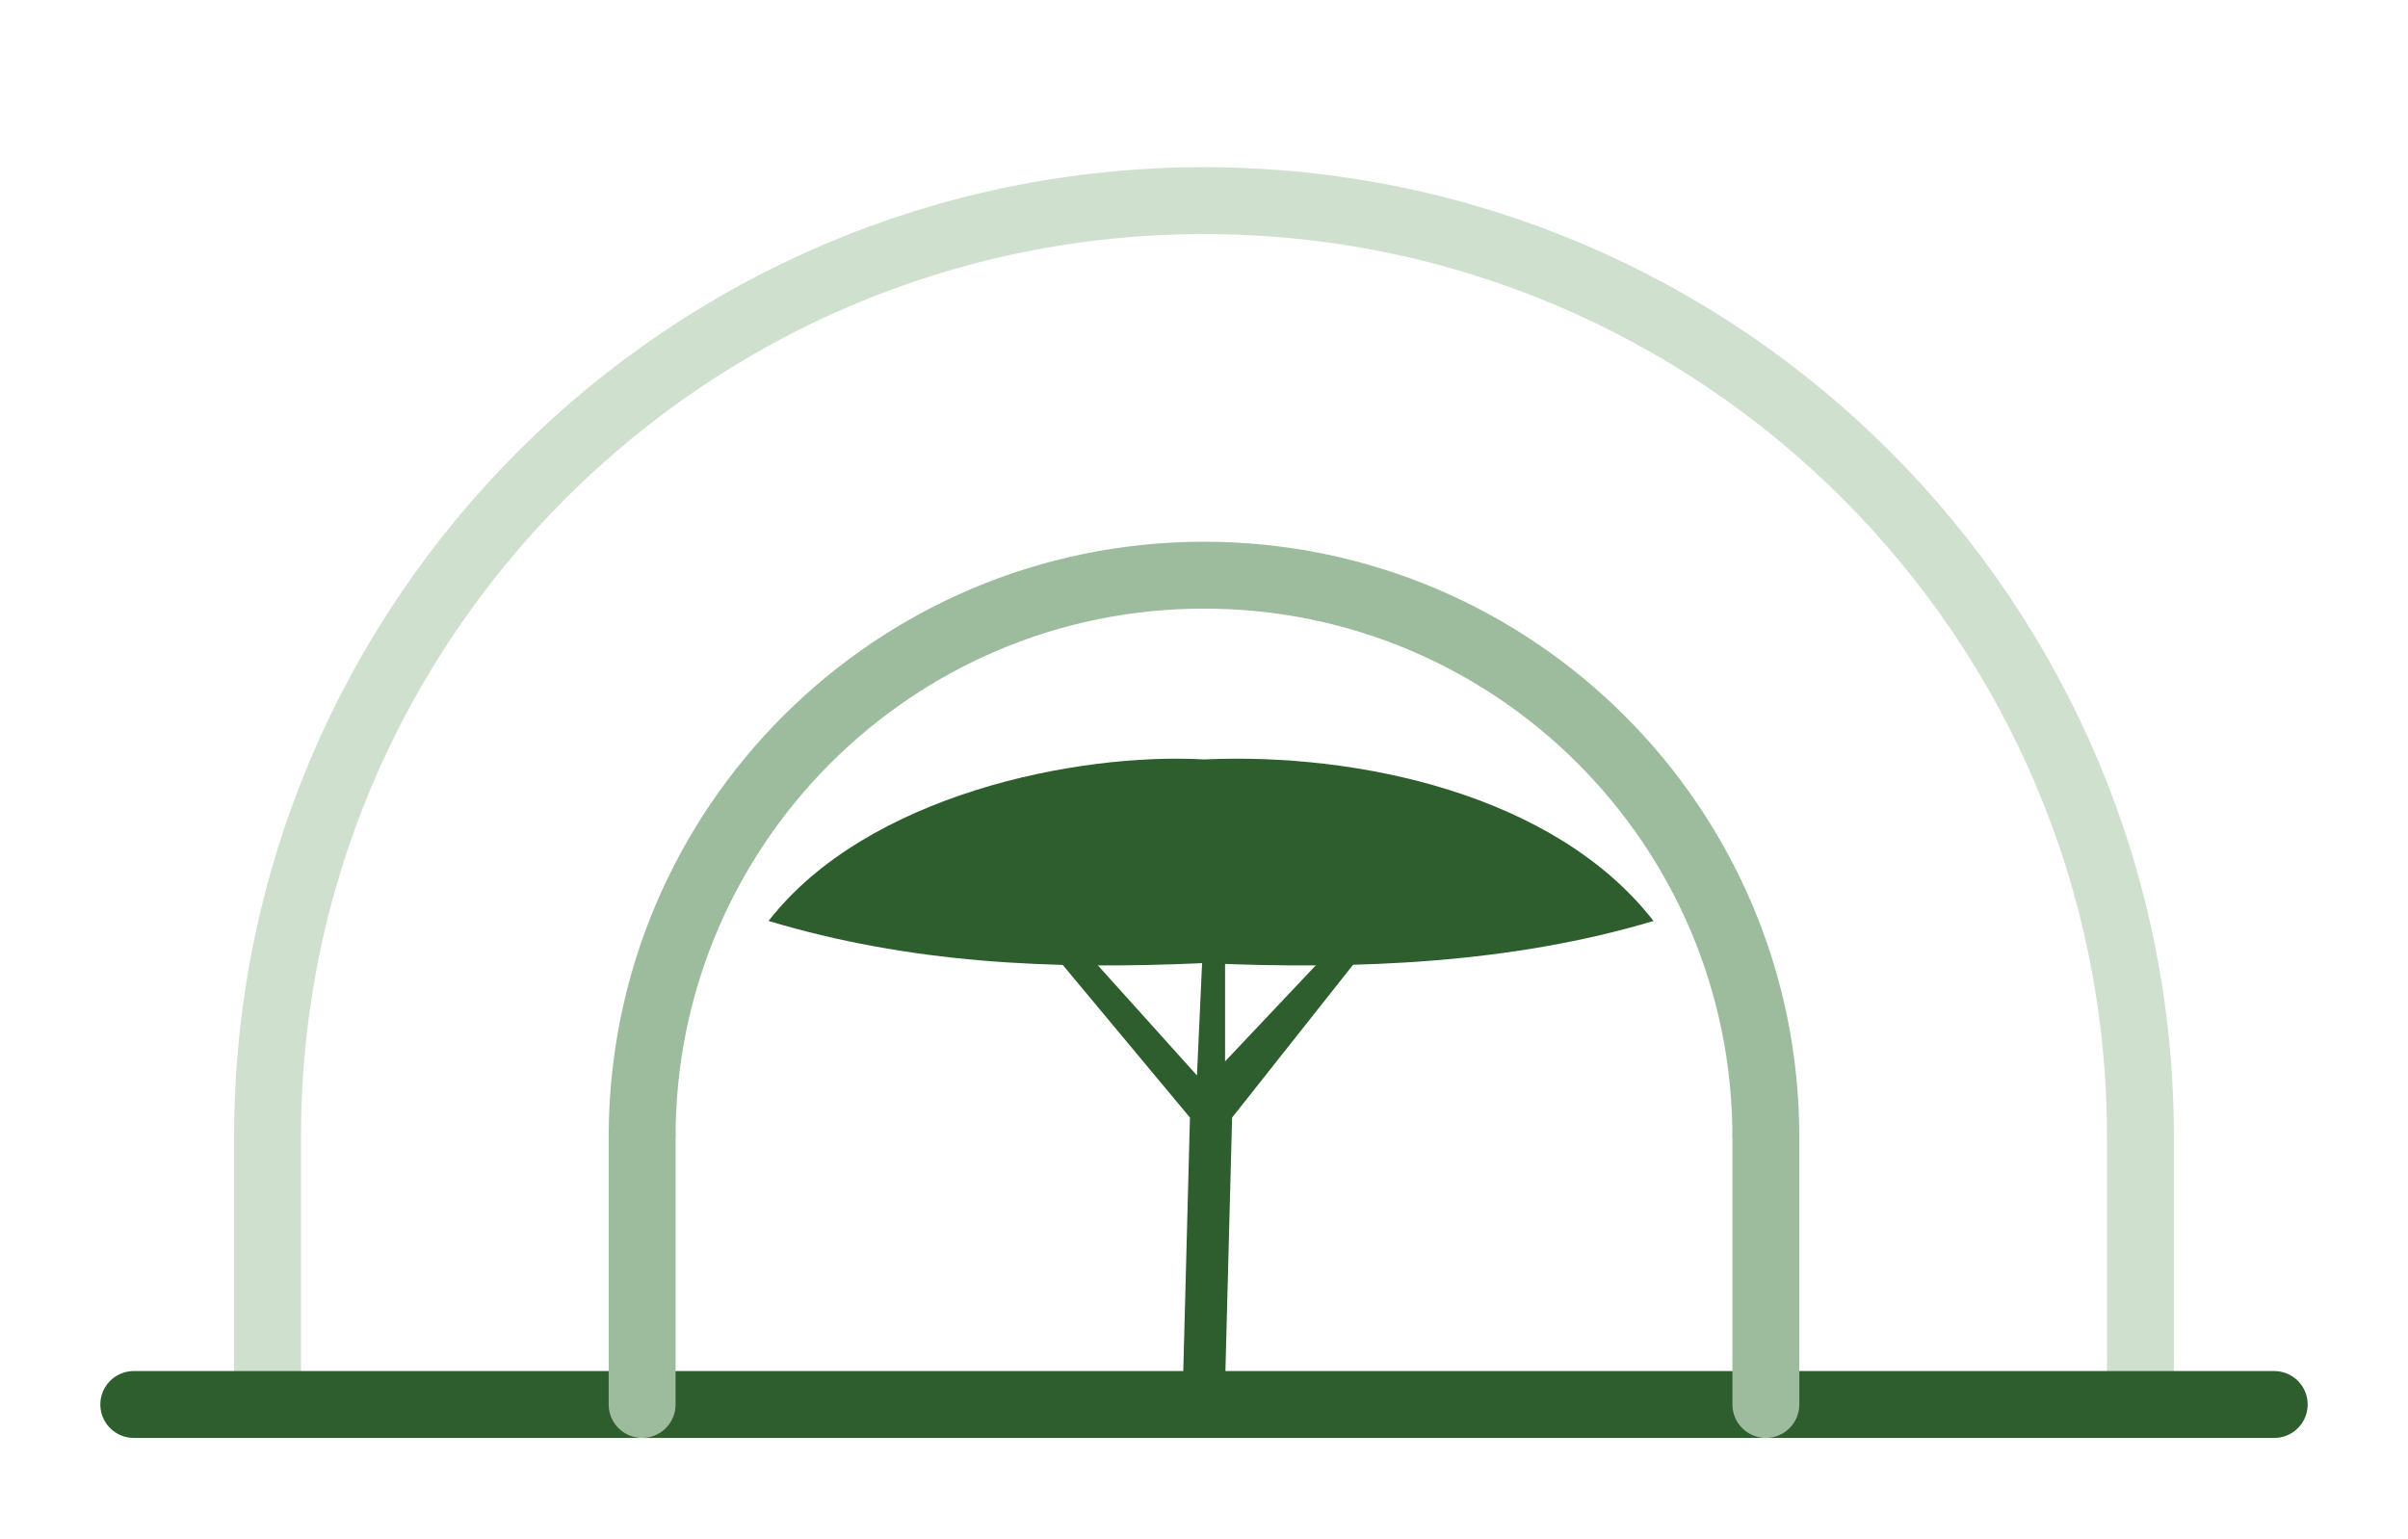
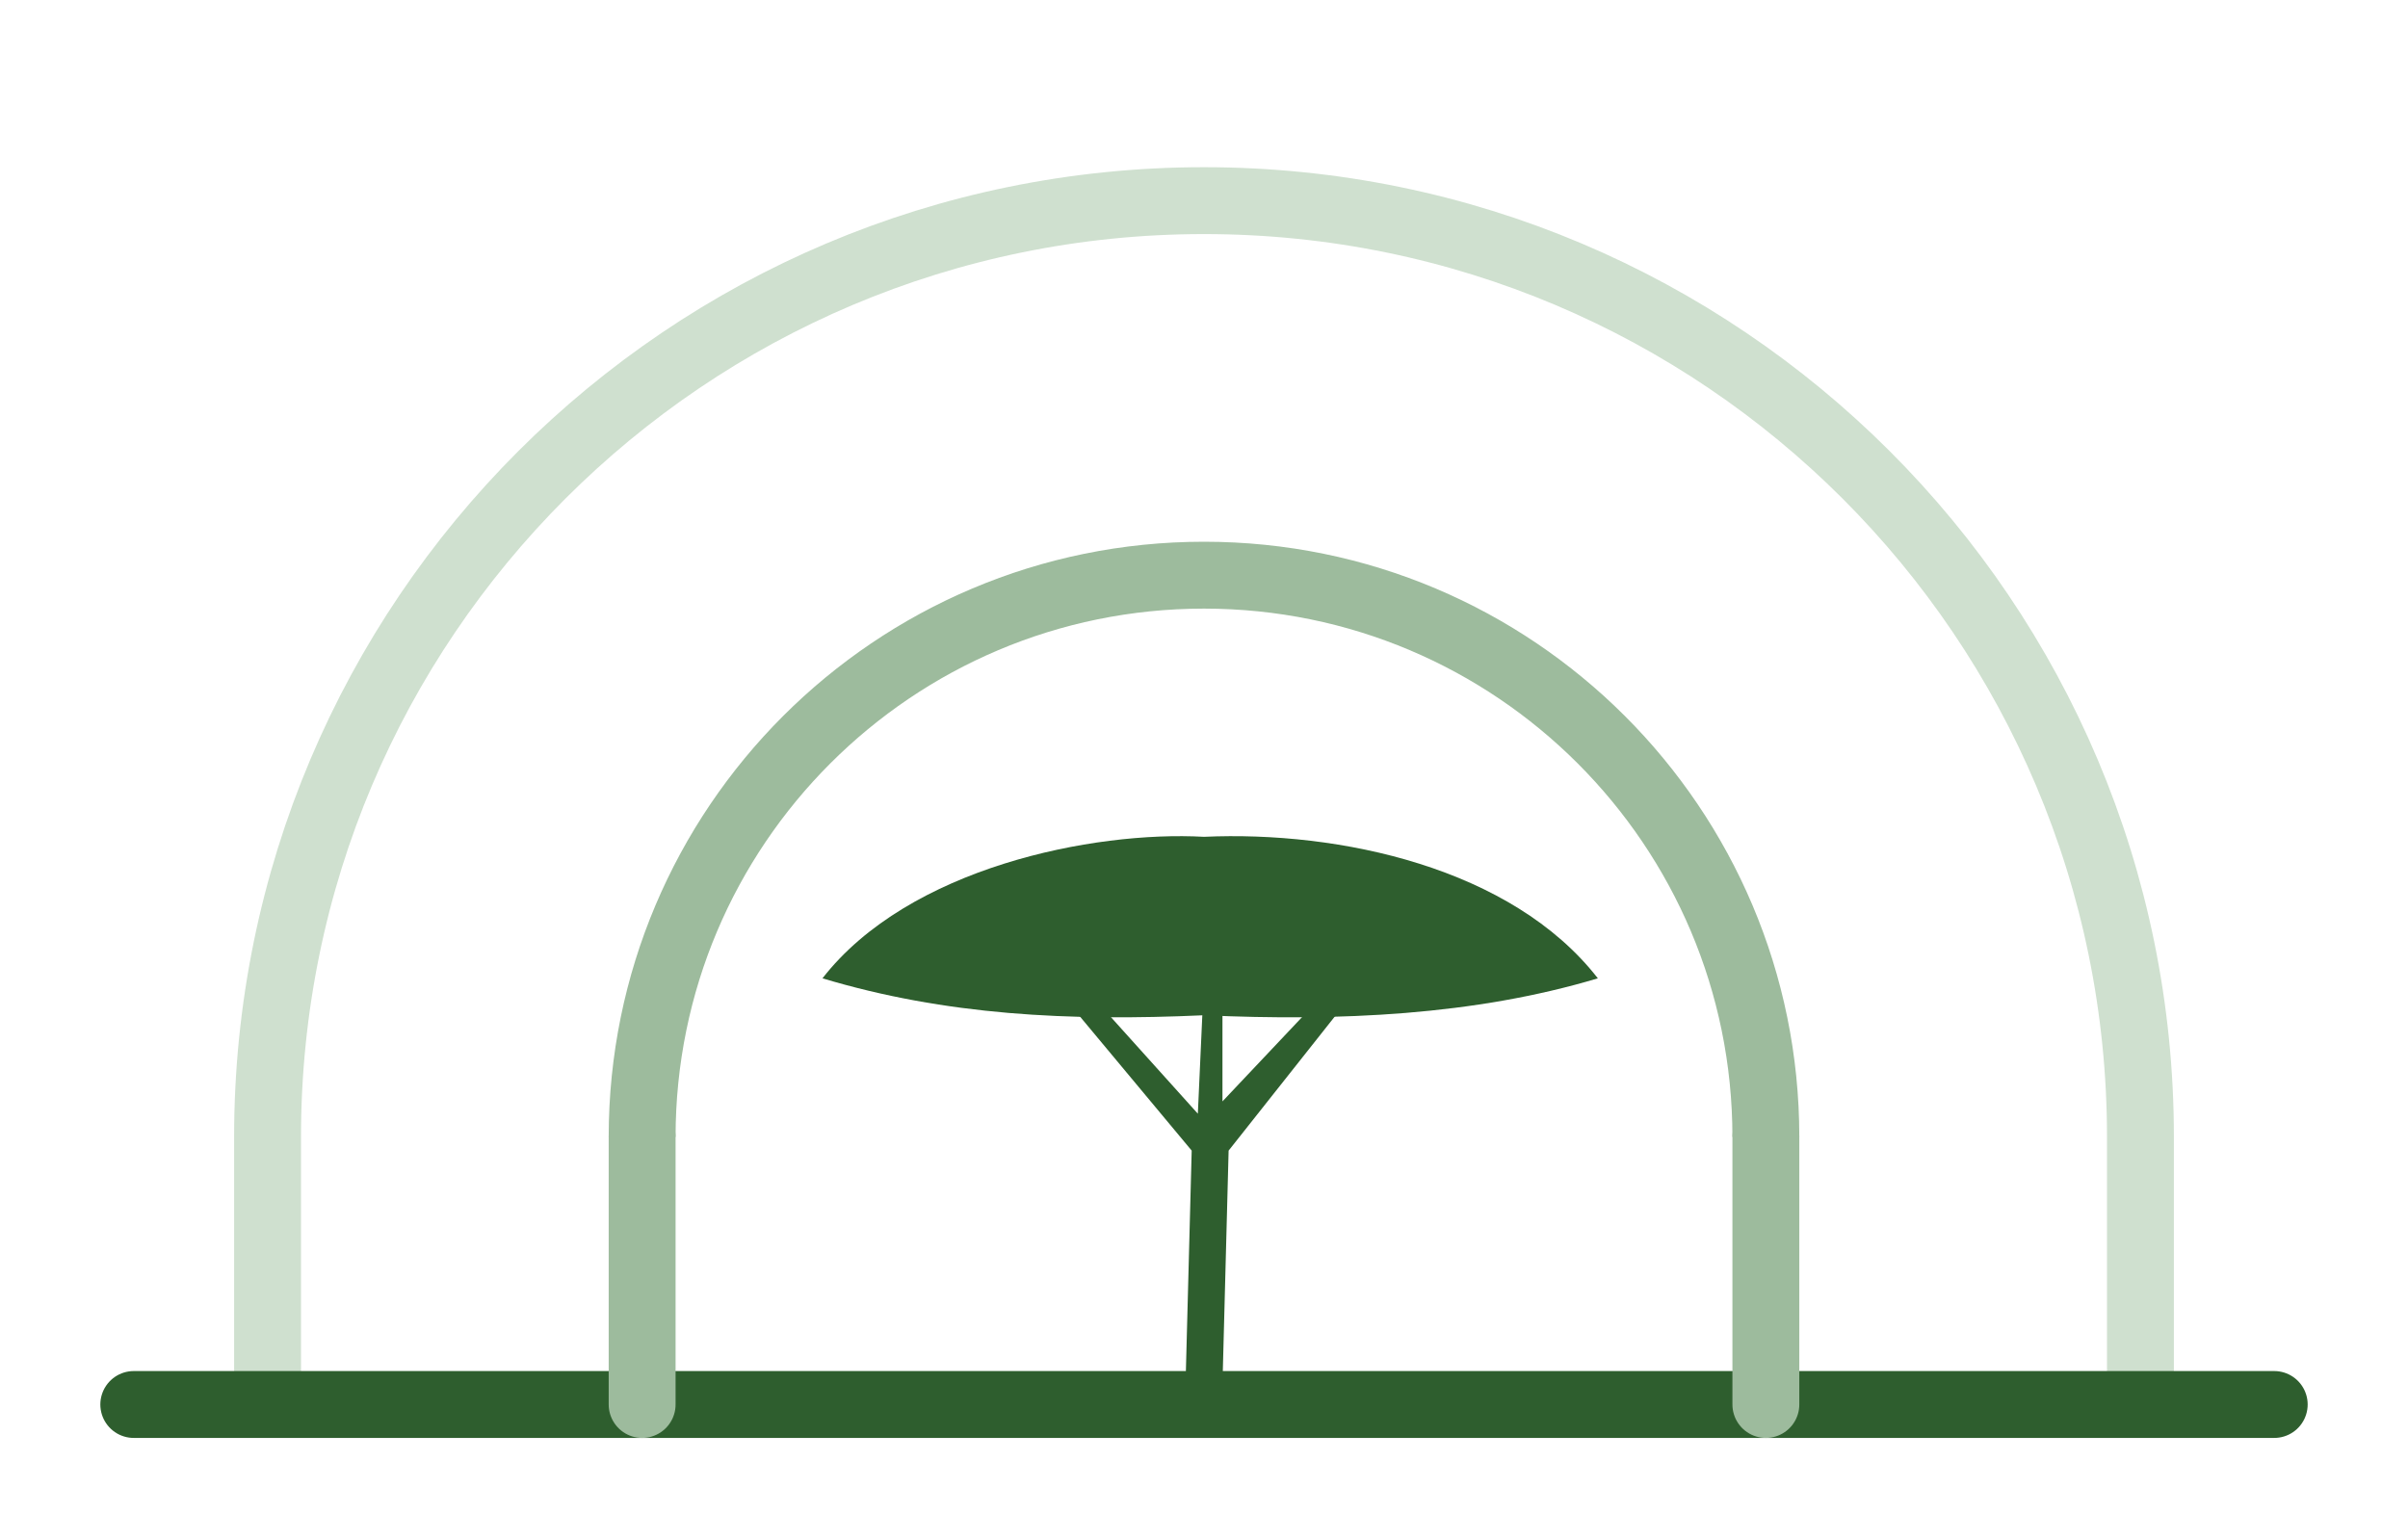
<svg xmlns="http://www.w3.org/2000/svg" viewBox="20 40 360 230" aria-hidden="true">
  <g fill="none" stroke-width="10">
    <path d="M60 250 V210 A140 140 0 0 1 340 210 V250" stroke="#CFE0CF" />
    <path d="M116 210 A84 84 0 0 1 284 210" stroke="#9DBB9D" />
    <g stroke-linecap="round" stroke="#2E5E2E">
      <path d="M40 250 H360" />
    </g>
    <g stroke-linecap="round" stroke="#9DBB9D">
      <path d="M116 210 V250" />
      <path d="M284 210 V250" />
    </g>
  </g>
-   <g transform="translate(200 247) scale(1.05)" fill="#2E5E2E">
+   <g transform="translate(200 247) scale(0.92)" fill="#2E5E2E">
    <path d="M-3 0 L-2 -38 L-22 -62 L-19 -64 L-1 -44 L0 -66 L3 -66 L3 -46 L20 -64 L23 -62 L4 -38 L3 0Z" />
    <path d="M-62 -66 C-48 -84 -18 -90 0 -89 C22 -90 50 -84 64 -66 C44 -60 22 -59 0 -60 C-22 -59 -42 -60 -62 -66Z" />
  </g>
</svg>
